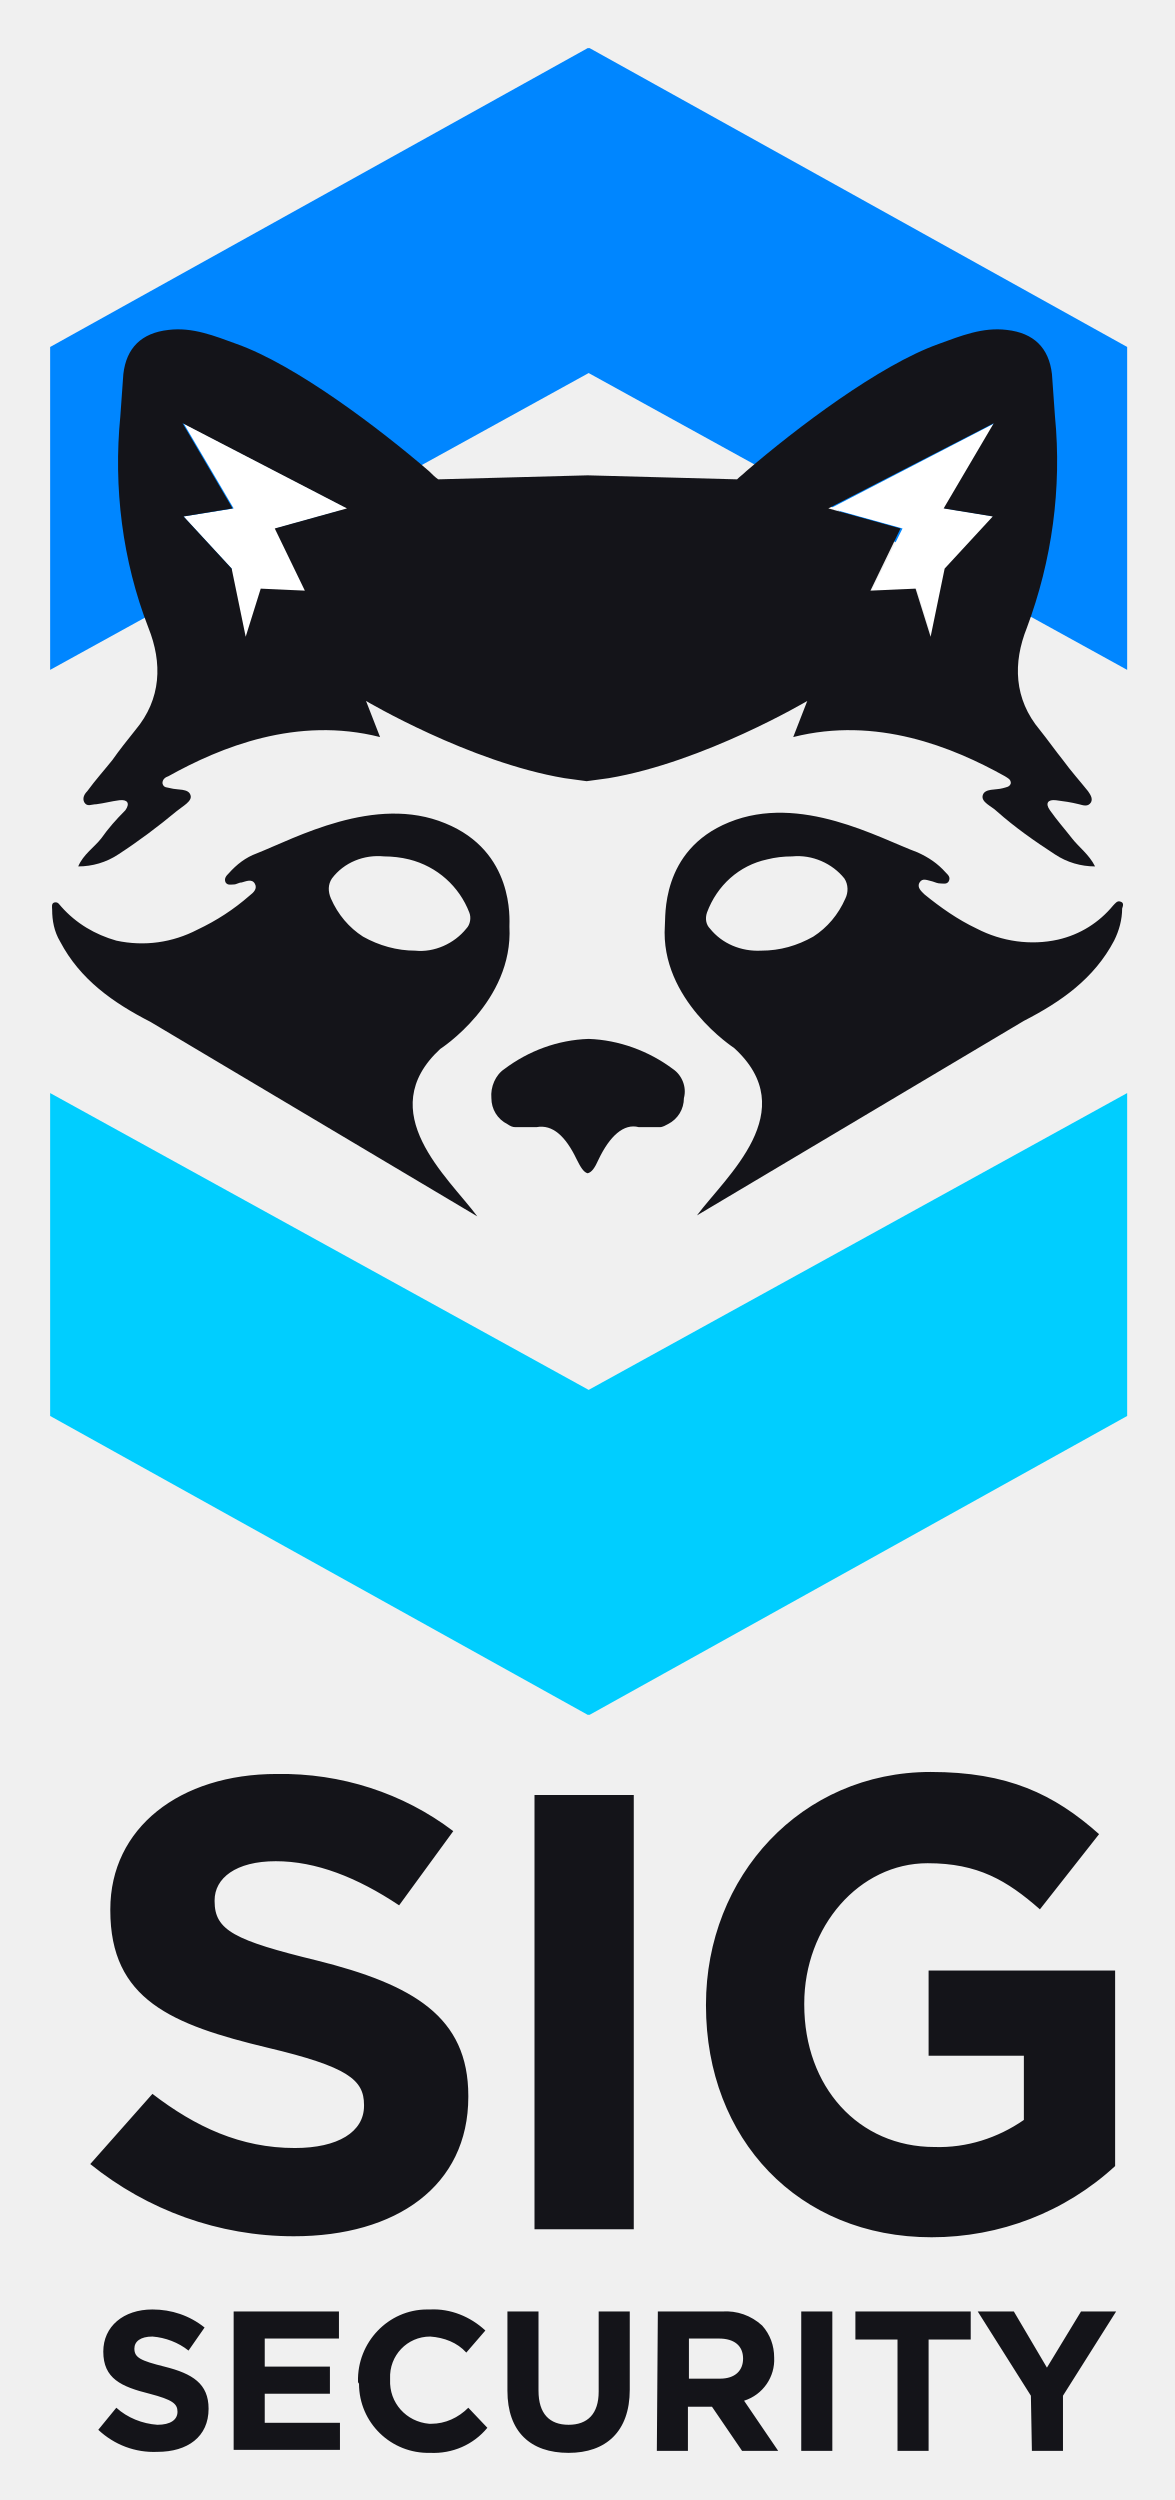
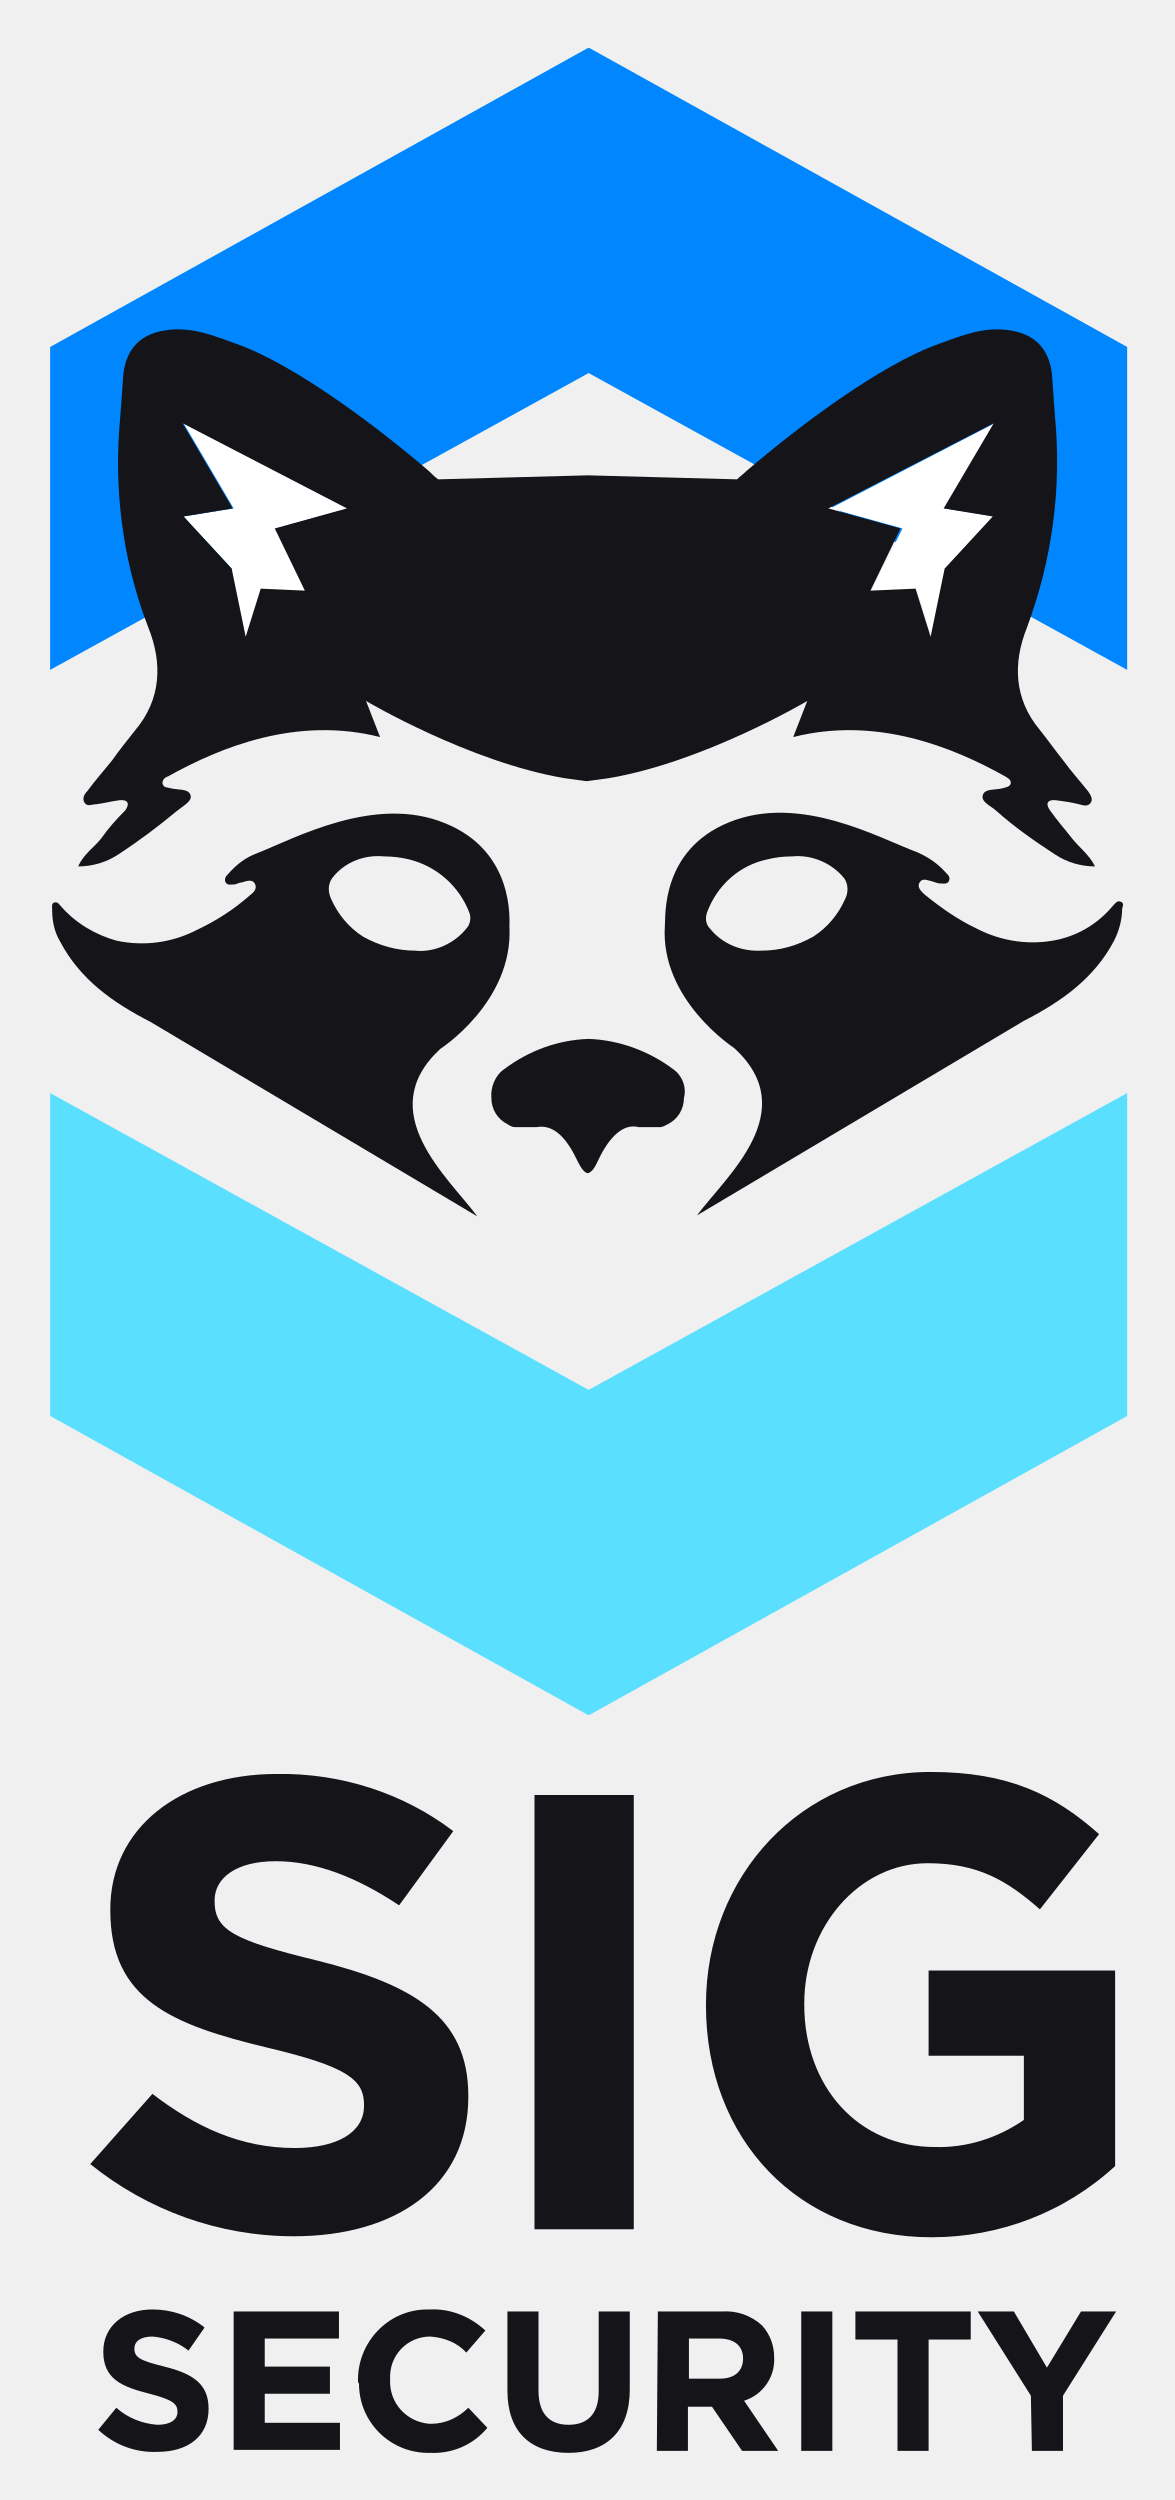
<svg xmlns="http://www.w3.org/2000/svg" version="1.1" id="Layer_1" x="0px" y="0px" viewBox="0 0 117.1 249.3" style="enable-background:new 0 0 117.1 249.3;" xml:space="preserve">
  <style type="text/css">
	.st0{fill:#141419;}
	.st1{fill:none;}
	.st2{fill:#0086FF;}
- 	.st3{fill:#00CEFF;}
+ 	.st3{fill:#5BDFFF;}
	.st4{fill:#444445;}
	.st5{fill:#FFFFFF;}
</style>
  <path class="st0" d="M9,215.8l6.2-7c4.3,3.3,8.8,5.4,14.2,5.4c4.3,0,6.9-1.6,6.9-4.2v-0.1c0-2.5-1.6-3.8-9.6-5.7  c-9.6-2.3-15.7-4.8-15.7-13.7v-0.1c0-8.1,6.9-13.5,16.6-13.5c6.4-0.1,12.6,1.9,17.6,5.7l-5.4,7.4c-4.2-2.8-8.3-4.4-12.3-4.4  c-4,0-6.1,1.7-6.1,3.9v0.1c0,2.9,2,3.9,10.2,5.9c9.6,2.4,15.1,5.6,15.1,13.5v0.1c0,8.9-7.2,13.9-17.4,13.9  C21.8,223,14.7,220.4,9,215.8z M53.3,179h9.9v43.3h-9.9L53.3,179z M70.4,200v-0.1c0-12.8,9.5-23.2,22.4-23.2  c7.7,0,12.3,2.2,16.8,6.2l-5.9,7.5c-3.3-2.9-6.2-4.6-11.2-4.6c-6.8,0-12.3,6.3-12.3,14v0.1c0,8.2,5.4,14.2,13,14.2  c3.2,0.1,6.3-0.9,8.9-2.7V205h-9.5v-8.5h18.6v19.5c-5,4.6-11.5,7.1-18.3,7.1C79.6,223.1,70.4,213.3,70.4,200L70.4,200z M9.8,242.3  l1.8-2.2c1.1,1,2.6,1.6,4.1,1.7c1.3,0,2-0.5,2-1.3v0c0-0.8-0.5-1.2-2.8-1.8c-2.8-0.7-4.6-1.5-4.6-4.2v0c0-2.5,2-4.2,4.9-4.2  c1.9,0,3.7,0.6,5.2,1.8l-1.6,2.3c-1-0.8-2.3-1.3-3.6-1.4c-1.2,0-1.8,0.5-1.8,1.2v0c0,0.9,0.6,1.2,3,1.8c2.8,0.7,4.4,1.7,4.4,4.2v0  c0,2.8-2.1,4.3-5.1,4.3C13.5,244.6,11.4,243.8,9.8,242.3L9.8,242.3z M23.3,230.5h10.5v2.7h-7.4v2.8h6.5v2.7h-6.5v2.9h7.5v2.7H23.3  L23.3,230.5z M35.7,237.5L35.7,237.5c-0.1-3.9,3-7.2,6.9-7.2c0.1,0,0.2,0,0.3,0c2-0.1,4,0.7,5.5,2.1l-1.9,2.2  c-0.9-1-2.2-1.5-3.6-1.6c-2.3,0-4.1,1.9-4,4.2c0,0,0,0.1,0,0.1v0c-0.1,2.3,1.6,4.2,3.9,4.4c0.1,0,0.1,0,0.2,0c1.4,0,2.7-0.6,3.7-1.6  l1.9,2c-1.4,1.7-3.5,2.6-5.7,2.5c-3.9,0.1-7.1-3-7.1-6.9C35.7,237.6,35.7,237.5,35.7,237.5z M50.6,238.4v-7.9h3.1v7.9  c0,2.3,1.1,3.4,3,3.4c1.9,0,3-1.1,3-3.3v-8h3.1v7.8c0,4.2-2.4,6.3-6.1,6.3C52.9,244.6,50.6,242.5,50.6,238.4z M65.6,230.5H72  c1.5-0.1,2.9,0.4,4,1.4c0.8,0.9,1.2,2,1.2,3.2v0c0.1,1.9-1.1,3.7-3,4.3l3.4,5H74l-3-4.4h-2.4v4.4h-3.1L65.6,230.5z M71.8,237.2  c1.5,0,2.3-0.8,2.3-2v0c0-1.3-0.9-2-2.4-2h-3v4L71.8,237.2z M79.9,230.5h3.1v13.9h-3.1V230.5z M89.5,233.3h-4.2v-2.8h11.5v2.8h-4.2  v11.1h-3.1L89.5,233.3z M102.8,238.9l-5.3-8.4h3.6l3.3,5.6l3.4-5.6h3.5l-5.3,8.4v5.5h-3.1L102.8,238.9z" />
  <path class="st1" d="M5,66.8v41.4l53.7,29.6l53.7-29.6V66.8L58.7,37.2L5,66.8z" />
  <path class="st2" d="M58.7,37.2l53.7,29.6V36l0-1.4L58.8,4.8h-0.2L5,34.6v32.2C5,66.8,58.7,37.2,58.7,37.2z" />
  <path class="st3" d="M58.7,138.6L5,109v32.2L58.6,171h0.2l53.6-29.8l0-1.4v-30.8L58.7,138.6L58.7,138.6z" />
  <path class="st4" d="M87.3,58.9l4.5-0.2l1.5,4.8l-1.5-4.8L87.3,58.9z" />
  <path class="st5" d="M18.3,51.5l4.8,5.2l1.4,6.8l1.5-4.8l4.5,0.2l-3-6.2l7.2-2l-16.4-8.5l5,8.5C23.3,50.7,18.3,51.5,18.3,51.5z   M86.9,58.9l4.5-0.2l1.5,4.8l1.4-6.8l4.8-5.2l-4.9-0.8l5-8.5l-16.4,8.5l7.2,2L86.9,58.9z" />
  <path class="st0" d="M43.9,104.6c0,0,7.3-4.7,6.9-12.2c0-0.7,0.5-7.5-6.4-10.3c-7-2.9-15,1.5-18.8,3c-1.1,0.4-2,1.1-2.8,2  c-0.2,0.2-0.5,0.5-0.3,0.9c0.2,0.3,0.5,0.2,0.8,0.2c0.3,0,0.5-0.2,0.8-0.2c0.4-0.1,1-0.4,1.3,0.1c0.3,0.5-0.1,0.9-0.5,1.2  c-1.6,1.4-3.3,2.5-5.2,3.4c-2.5,1.3-5.3,1.7-8.1,1.1c-2.1-0.6-4-1.7-5.5-3.4c-0.2-0.2-0.3-0.5-0.7-0.4c-0.3,0.1-0.2,0.5-0.2,0.7  c0,1.1,0.2,2.2,0.8,3.2c2,3.8,5.3,6.1,9,8l32.6,19.4C44.7,117.4,37.1,110.9,43.9,104.6z M33,89.6c-0.3-0.7-0.3-1.4,0.1-2  c1.2-1.6,3.2-2.4,5.2-2.2c0.8,0,1.7,0.1,2.5,0.3c2.8,0.7,5,2.7,6,5.3c0.2,0.5,0.1,1.2-0.3,1.6c-1.2,1.5-3.2,2.4-5.1,2.2  c-1.8,0-3.6-0.5-5.2-1.4C34.8,92.5,33.7,91.2,33,89.6z M111.7,89.9c-0.3-0.1-0.5,0.2-0.7,0.4c-1.4,1.7-3.3,2.9-5.5,3.4  c-2.7,0.6-5.6,0.2-8.1-1.1c-1.9-0.9-3.6-2.1-5.2-3.4c-0.3-0.3-0.8-0.7-0.5-1.2c0.3-0.5,0.8-0.2,1.3-0.1c0.3,0.1,0.5,0.2,0.8,0.2  c0.3,0,0.6,0.1,0.8-0.2c0.2-0.4,0-0.6-0.3-0.9c-0.8-0.9-1.7-1.5-2.8-2c-3.8-1.4-11.7-5.9-18.8-3c-6.9,2.8-6.3,9.6-6.4,10.3  c-0.5,7.4,6.9,12.2,6.9,12.2c6.9,6.3-0.8,12.8-3.7,16.7l32.6-19.4c3.7-1.9,7-4.2,9-8c0.5-1,0.8-2.1,0.8-3.2  C112,90.3,112.1,90,111.7,89.9z M84.3,89.6c-0.7,1.6-1.8,2.9-3.2,3.8c-1.6,0.9-3.3,1.4-5.2,1.4c-2,0.1-3.9-0.7-5.1-2.2  c-0.4-0.4-0.5-1-0.3-1.6c1-2.7,3.2-4.7,6-5.3c0.8-0.2,1.6-0.3,2.5-0.3c2-0.2,4,0.7,5.2,2.2C84.6,88.2,84.6,89,84.3,89.6z" />
  <path class="st0" d="M10.1,83.6c-0.7,0.9-1.8,1.6-2.3,2.8c1.4,0,2.8-0.4,4-1.2c2-1.3,4-2.8,5.8-4.3c0.6-0.5,1.6-1,1.4-1.6  c-0.2-0.7-1.3-0.5-2-0.7c-0.3-0.1-0.7,0-0.8-0.5c0-0.4,0.3-0.6,0.6-0.7c5.2-2.9,12.8-6,21.1-3.9l-1.4-3.6c0,0,10.3,6.1,19.8,7.7  c0.8,0.1,1.5,0.2,2.2,0.3c0.7-0.1,1.5-0.2,2.2-0.3c9.5-1.6,19.8-7.7,19.8-7.7l-1.4,3.6c8.3-2.1,15.9,1,21.1,3.9  c0.3,0.2,0.6,0.3,0.6,0.7c-0.1,0.4-0.5,0.4-0.8,0.5c-0.7,0.2-1.8,0-2,0.7c-0.2,0.7,0.9,1.1,1.4,1.6c1.8,1.6,3.8,3,5.8,4.3  c1.2,0.8,2.6,1.2,4,1.2c-0.6-1.2-1.6-1.9-2.3-2.8c-0.7-0.9-1.5-1.8-2.2-2.8c-0.5-0.7-0.2-1.1,0.6-1c0.8,0.1,1.5,0.2,2.3,0.4  c0.4,0.1,0.9,0.3,1.2-0.2c0.2-0.4-0.1-0.8-0.3-1.1c-0.8-1-1.7-2-2.5-3.1c-0.8-1-1.5-2-2.3-3c-2.6-3.1-2.7-6.7-1.3-10.2  c2.5-6.7,3.5-13.9,2.8-21.1c-0.1-1.4-0.2-2.8-0.3-4.2c-0.3-2.6-1.8-4.1-4.5-4.4c-2.4-0.3-4.6,0.6-6.8,1.4  c-5.9,2.1-14.2,8.4-19.2,12.7c-0.3,0.3-0.6,0.5-0.9,0.8l-14.9-0.4l-14.9,0.4c-0.3-0.2-0.6-0.5-0.9-0.8c-5-4.3-13.3-10.6-19.2-12.7  c-2.2-0.8-4.4-1.7-6.8-1.4c-2.7,0.3-4.2,1.8-4.5,4.4c-0.1,1.4-0.2,2.8-0.3,4.2c-0.7,7.1,0.2,14.4,2.8,21.1c1.4,3.5,1.3,7.1-1.3,10.2  c-0.8,1-1.6,2-2.3,3c-0.8,1-1.7,2-2.5,3.1c-0.3,0.3-0.5,0.7-0.3,1.1c0.3,0.5,0.7,0.2,1.2,0.2c0.8-0.1,1.5-0.3,2.3-0.4  c0.8-0.1,1.1,0.3,0.6,1C11.6,81.7,10.8,82.6,10.1,83.6L10.1,83.6z M99.1,42.2l-5,8.5l4.9,0.8l-4.8,5.2l-1.4,6.8l-1.5-4.8l-4.5,0.2  l3-6.2l-7.2-2L99.1,42.2z M34.6,50.7l-7.2,2l3,6.2L26,58.7l-1.5,4.8l-1.4-6.8l-4.8-5.2l4.9-0.8l-5-8.5L34.6,50.7z M67.1,106.6  c-2.4-1.8-5.4-2.9-8.4-3c-3.1,0.1-6,1.2-8.4,3c-0.9,0.6-1.4,1.8-1.3,2.9c0,1.1,0.6,2.1,1.6,2.6c0.3,0.2,0.5,0.3,0.8,0.3  c0.5,0,1.1,0,2,0h0c0.1,0,0.1,0,0.1,0c1.6-0.3,2.9,0.9,4,3.2c0.4,0.8,0.7,1.3,1.1,1.4c0.4-0.1,0.7-0.5,1.1-1.4  c1.1-2.3,2.5-3.6,4-3.2c0.1,0,0.1,0,0.1,0h0c0.9,0,1.5,0,2,0c0.3,0,0.6-0.2,0.8-0.3c1-0.5,1.6-1.5,1.6-2.6  C68.5,108.4,68,107.2,67.1,106.6z" />
</svg>
